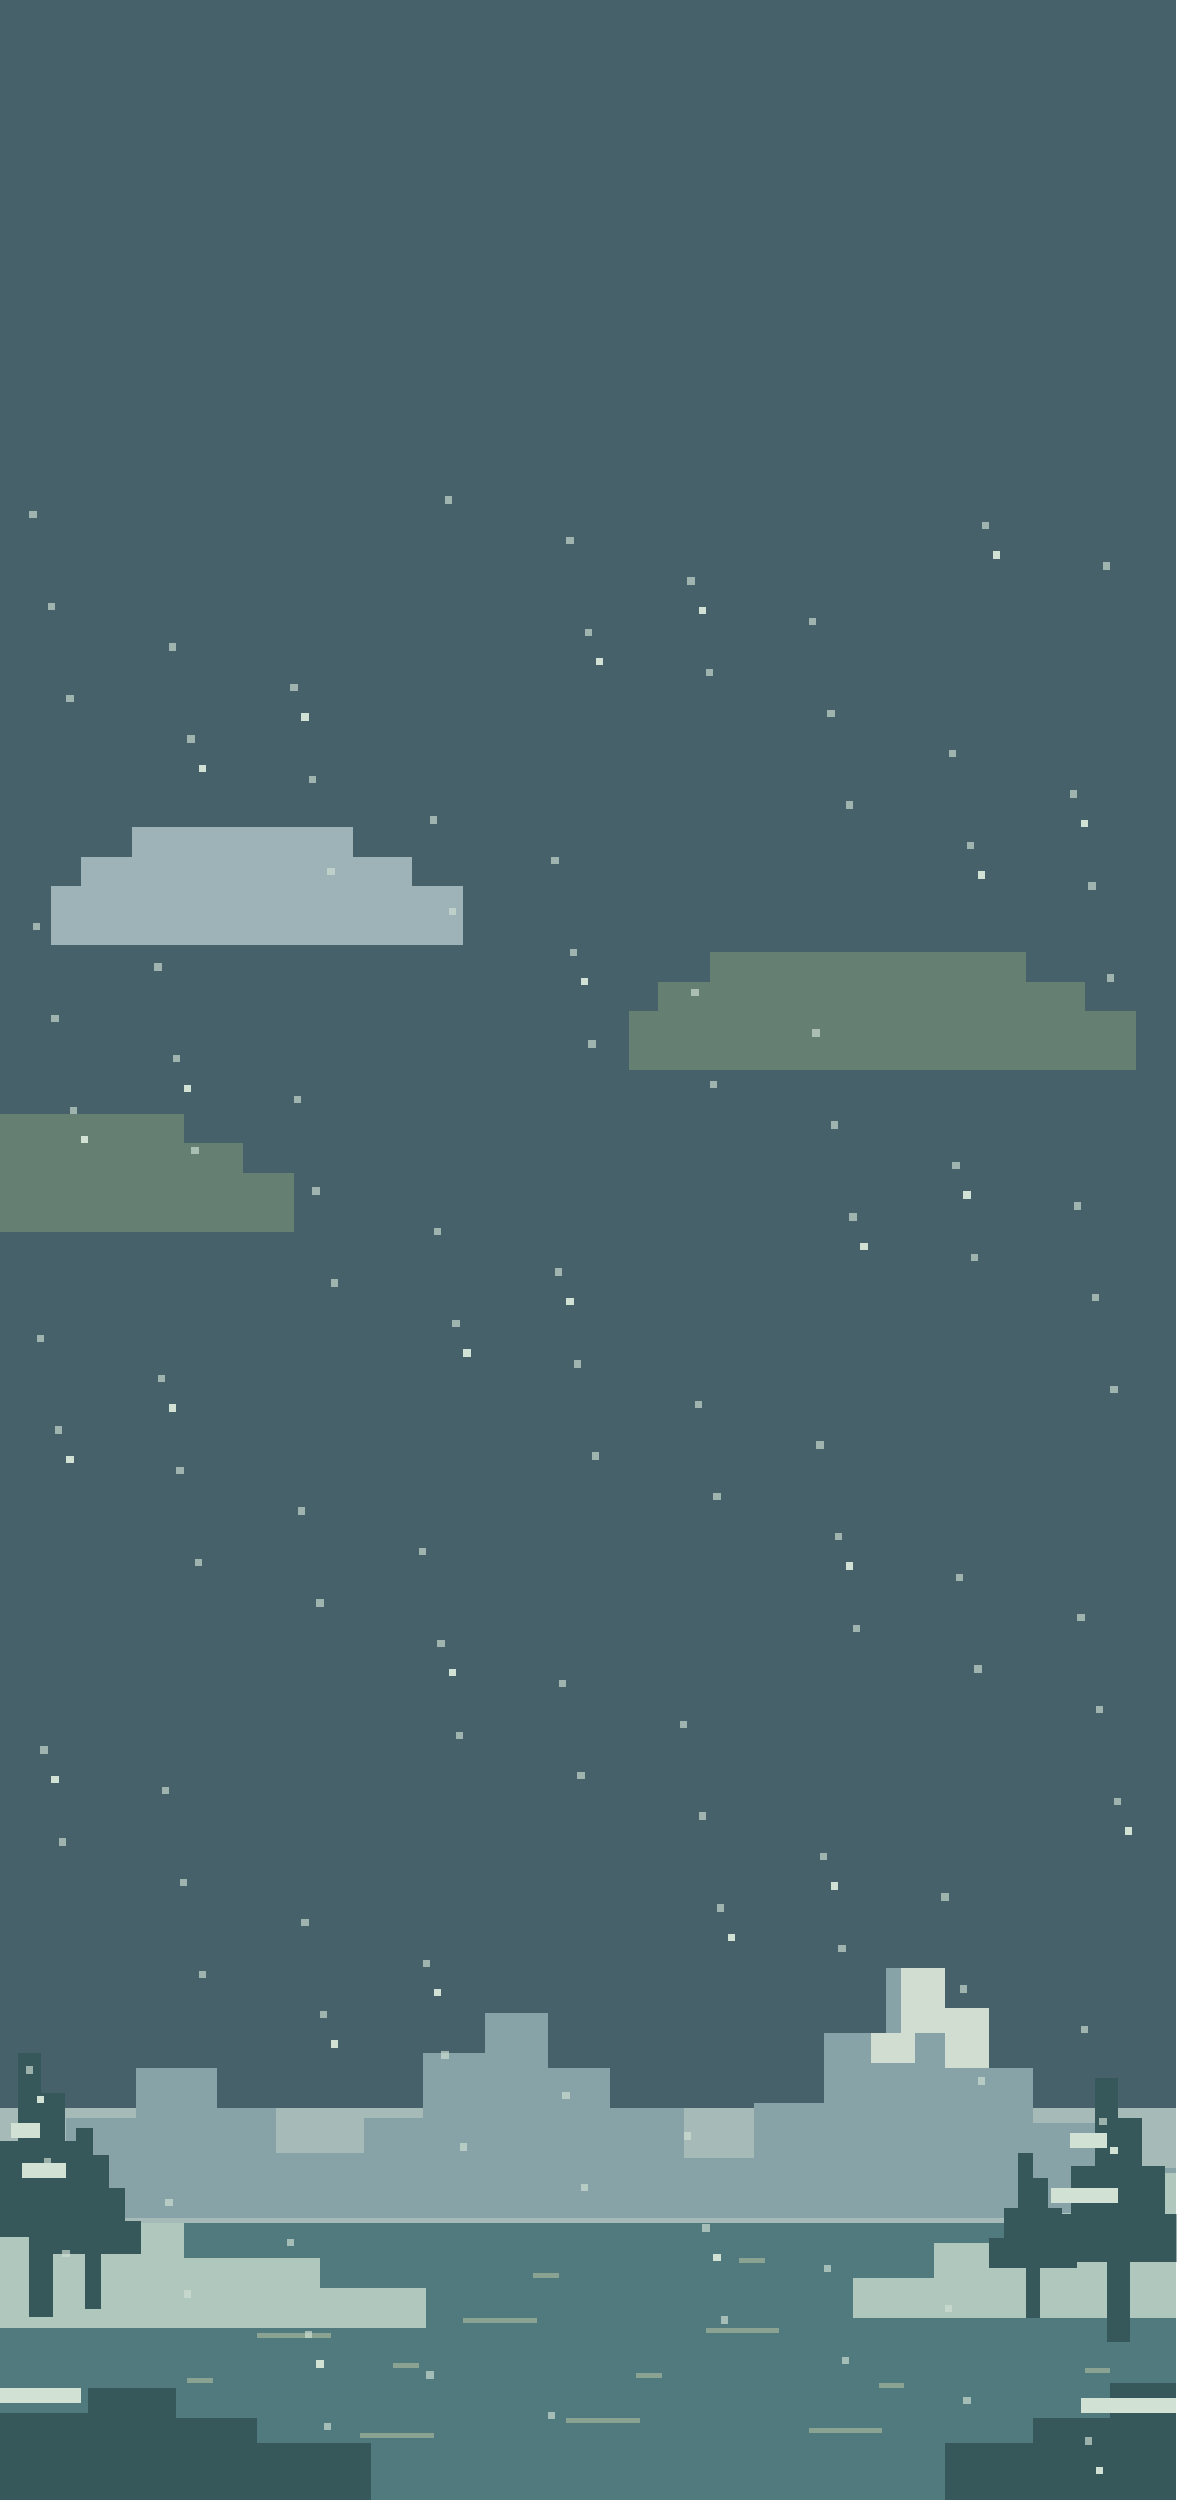
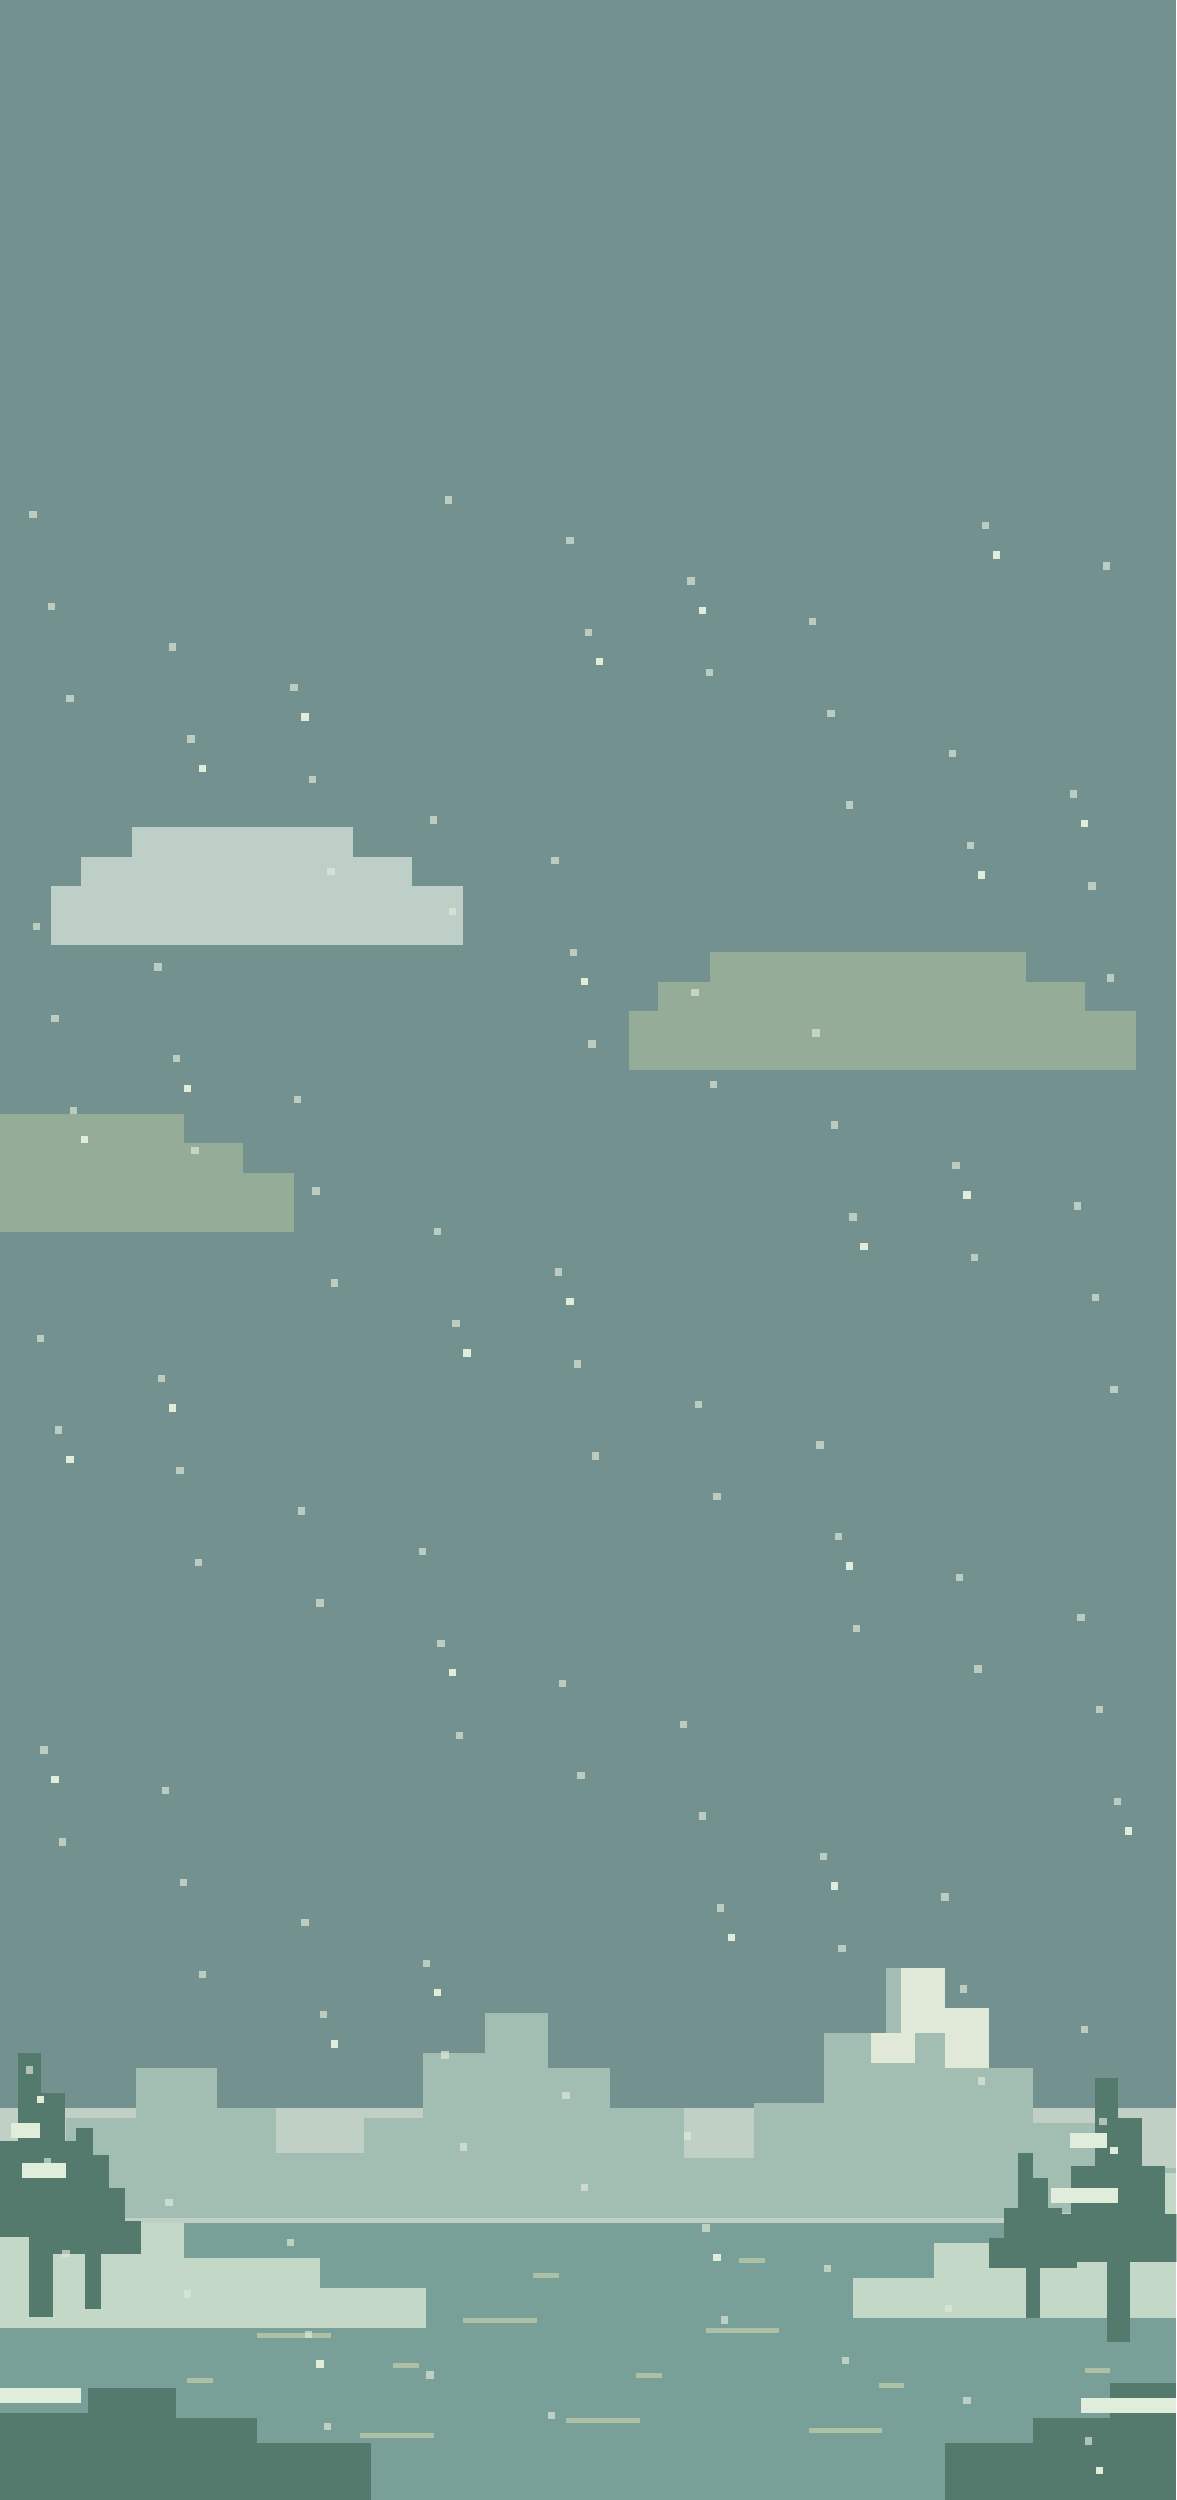
<svg xmlns="http://www.w3.org/2000/svg" viewBox="0 0 320 680" preserveAspectRatio="xMidYMid slice" shape-rendering="crispEdges" data-weather-code="57" data-period="day">
-   <rect x="0" y="0" width="320" height="680" fill="#46616a" opacity="1" />
+   <rect x="0" y="0" width="320" height="680" fill="#73928f" opacity="1" />
  <g data-layer="clouds">
-     <path d="M22 233h14v-8h60v8h16v8h14v16H14V241h8z" fill="#9db3b8" />
-     <path d="M179 267h14v-8h86v8h16v8h14v16H171V275h8z" fill="#657f73" />
-     <path d="M-35 311h14v-8h71v8h16v8h14v16H-43V319h8z" fill="#657f73" />
+     <path d="M22 233h14v-8h60v8h16v8h14v16H14V241h8z" fill="#becfc7" />
+     <path d="M179 267h14v-8h86v8h16v8h14v16H171V275h8z" fill="#95ad98" />
+     <path d="M-35 311h14v-8h71v8h16v8h14v16H-43V319h8z" fill="#95ad98" />
  </g>
  <g data-layer="terrain" transform="translate(0 470) scale(1 1.36)">
-     <rect x="0" y="76" width="320" height="79" fill="#a6bab8" opacity="1" />
+     <rect x="0" y="76" width="320" height="79" fill="#c0d0c5" opacity="1" />
    <g opacity="1">
-       <path d="M0 98V84h18v-6h19V68h22v8h16v9h24v-7h16V65h17v-8h17v11h17v8h20v10h19V75h19V61h17V48h12v8h12v12h16v11h22v9h17v10z" fill="#87a3a8" />
-       <path d="M237 61h8V48h12v8h12v12h-12v-7h-8v6h-12z" fill="#d1ddd0" />
-     </g>
-     <rect x="0" y="99" width="320" height="56" fill="#517a7f" opacity="1" />
-     <rect x="13" y="105" width="7" height="1" fill="#a2b49a" opacity="0.7" />
-     <rect x="60" y="116" width="20" height="1" fill="#a2b49a" opacity="0.7" />
-     <rect x="107" y="127" width="7" height="1" fill="#a2b49a" opacity="0.7" />
-     <rect x="154" y="138" width="20" height="1" fill="#a2b49a" opacity="0.7" />
-     <rect x="201" y="106" width="7" height="1" fill="#a2b49a" opacity="0.7" />
-     <rect x="248" y="117" width="20" height="1" fill="#a2b49a" opacity="0.7" />
-     <rect x="295" y="128" width="7" height="1" fill="#a2b49a" opacity="0.7" />
-     <rect x="32" y="139" width="20" height="1" fill="#a2b49a" opacity="0.7" />
-     <rect x="79" y="107" width="7" height="1" fill="#a2b49a" opacity="0.7" />
-     <rect x="126" y="118" width="20" height="1" fill="#a2b49a" opacity="0.7" />
-     <rect x="173" y="129" width="7" height="1" fill="#a2b49a" opacity="0.7" />
-     <rect x="220" y="140" width="20" height="1" fill="#a2b49a" opacity="0.7" />
-     <rect x="267" y="108" width="7" height="1" fill="#a2b49a" opacity="0.7" />
-     <rect x="4" y="119" width="20" height="1" fill="#a2b49a" opacity="0.7" />
-     <rect x="51" y="130" width="7" height="1" fill="#a2b49a" opacity="0.7" />
-     <rect x="98" y="141" width="20" height="1" fill="#a2b49a" opacity="0.7" />
-     <rect x="145" y="109" width="7" height="1" fill="#a2b49a" opacity="0.7" />
-     <rect x="192" y="120" width="20" height="1" fill="#a2b49a" opacity="0.7" />
-     <rect x="239" y="131" width="7" height="1" fill="#a2b49a" opacity="0.7" />
-     <rect x="286" y="142" width="20" height="1" fill="#a2b49a" opacity="0.7" />
-     <rect x="23" y="110" width="7" height="1" fill="#a2b49a" opacity="0.7" />
-     <rect x="70" y="121" width="20" height="1" fill="#a2b49a" opacity="0.7" />
-     <path fill="#afc7bd" d="M0 92h27v7h23v7h37v6h29v8H0zM320 89h-22v8h-20v6h-24v7h-22v8h88z" />
-     <g transform="translate(-8 65) scale(1.6)" fill="#36585b">
-       <path d="M8 0h4v5h4v6h4v6h4v6H0v-6h4v-6h4z" />
-       <path d="M10 20h4v13h-4z" />
-     </g>
-     <g transform="translate(12 80) scale(1.1)" fill="#36585b">
-       <path d="M8 0h4v5h4v6h4v6h4v6H0v-6h4v-6h4z" />
-       <path d="M10 20h4v13h-4z" />
-     </g>
-     <g transform="translate(285 70) scale(1.6)" fill="#36585b">
-       <path d="M8 0h4v5h4v6h4v6h4v6H0v-6h4v-6h4z" />
-       <path d="M10 20h4v13h-4z" />
-     </g>
-     <g transform="translate(269 85) scale(1)" fill="#36585b">
-       <path d="M8 0h4v5h4v6h4v6h4v6H0v-6h4v-6h4z" />
-       <path d="M10 20h4v13h-4z" />
-     </g>
-     <path fill="#36585b" d="M0 137h24v-5h24v6h22v5h31v12H0zM320 131h-18v7h-21v5h-24v12h63z" />
-     <g data-layer="frost" fill="#d1e1d4">
+       <path d="M0 98V84h18v-6h19V68h22v8h16v9h24v-7h16V65h17v-8h17v11h17v8h20v10h19V75h19V61h17V48h12v8h12v12h16v11h22v9h17v10z" fill="#a2bdb2" />
+       <path d="M237 61h8V48h12v8h12v12h-12v-7h-8v6h-12z" fill="#e0e9d7" />
+     </g>
+     <rect x="0" y="99" width="320" height="56" fill="#789f98" opacity="1" />
+     <rect x="13" y="105" width="7" height="1" fill="#c0ceaa" opacity="0.7" />
+     <rect x="60" y="116" width="20" height="1" fill="#c0ceaa" opacity="0.7" />
+     <rect x="107" y="127" width="7" height="1" fill="#c0ceaa" opacity="0.7" />
+     <rect x="154" y="138" width="20" height="1" fill="#c0ceaa" opacity="0.7" />
+     <rect x="201" y="106" width="7" height="1" fill="#c0ceaa" opacity="0.7" />
+     <rect x="248" y="117" width="20" height="1" fill="#c0ceaa" opacity="0.7" />
+     <rect x="295" y="128" width="7" height="1" fill="#c0ceaa" opacity="0.7" />
+     <rect x="32" y="139" width="20" height="1" fill="#c0ceaa" opacity="0.7" />
+     <rect x="79" y="107" width="7" height="1" fill="#c0ceaa" opacity="0.7" />
+     <rect x="126" y="118" width="20" height="1" fill="#c0ceaa" opacity="0.7" />
+     <rect x="173" y="129" width="7" height="1" fill="#c0ceaa" opacity="0.7" />
+     <rect x="220" y="140" width="20" height="1" fill="#c0ceaa" opacity="0.7" />
+     <rect x="267" y="108" width="7" height="1" fill="#c0ceaa" opacity="0.7" />
+     <rect x="4" y="119" width="20" height="1" fill="#c0ceaa" opacity="0.7" />
+     <rect x="51" y="130" width="7" height="1" fill="#c0ceaa" opacity="0.7" />
+     <rect x="98" y="141" width="20" height="1" fill="#c0ceaa" opacity="0.7" />
+     <rect x="145" y="109" width="7" height="1" fill="#c0ceaa" opacity="0.7" />
+     <rect x="192" y="120" width="20" height="1" fill="#c0ceaa" opacity="0.7" />
+     <rect x="239" y="131" width="7" height="1" fill="#c0ceaa" opacity="0.7" />
+     <rect x="286" y="142" width="20" height="1" fill="#c0ceaa" opacity="0.7" />
+     <rect x="23" y="110" width="7" height="1" fill="#c0ceaa" opacity="0.7" />
+     <rect x="70" y="121" width="20" height="1" fill="#c0ceaa" opacity="0.7" />
+     <path fill="#c4d8c7" d="M0 92h27v7h23v7h37v6h29v8H0zM320 89h-22v8h-20v6h-24v7h-22v8h88z" />
+     <g transform="translate(-8 65) scale(1.6)" fill="#54796d">
+       <path d="M8 0h4v5h4v6h4v6h4v6H0v-6h4v-6h4z" />
+       <path d="M10 20h4v13h-4z" />
+     </g>
+     <g transform="translate(12 80) scale(1.1)" fill="#54796d">
+       <path d="M8 0h4v5h4v6h4v6h4v6H0v-6h4v-6h4z" />
+       <path d="M10 20h4v13h-4z" />
+     </g>
+     <g transform="translate(285 70) scale(1.6)" fill="#54796d">
+       <path d="M8 0h4v5h4v6h4v6h4v6H0v-6h4v-6h4z" />
+       <path d="M10 20h4v13h-4z" />
+     </g>
+     <g transform="translate(269 85) scale(1)" fill="#54796d">
+       <path d="M8 0h4v5h4v6h4v6h4v6H0v-6h4v-6h4z" />
+       <path d="M10 20h4v13h-4z" />
+     </g>
+     <path fill="#54796d" d="M0 137h24v-5h24v6h22v5h31v12H0zM320 131h-18v7h-21v5h-24v12h63z" />
+     <g data-layer="frost" fill="#e0edda">
      <path d="M3 79h8v3h-8zM6 87h12v3H6zM291 81h10v3h-10zM286 92h18v3h-18zM0 132h22v3H0zM294 134h26v3h-26z" />
    </g>
  </g>
  <g data-layer="ice">
-     <rect x="19" y="301" width="2" height="2" fill="#d1e1d4" opacity="0.65" />
-     <rect x="22" y="309" width="2" height="2" fill="#d1e1d4" opacity="1" />
-     <rect x="90" y="348" width="2" height="2" fill="#d1e1d4" opacity="0.65" />
-     <rect x="161" y="395" width="2" height="2" fill="#d1e1d4" opacity="0.65" />
-     <rect x="232" y="442" width="2" height="2" fill="#d1e1d4" opacity="0.65" />
-     <rect x="303" y="489" width="2" height="2" fill="#d1e1d4" opacity="0.65" />
-     <rect x="306" y="497" width="2" height="2" fill="#d1e1d4" opacity="1" />
-     <rect x="54" y="536" width="2" height="2" fill="#d1e1d4" opacity="0.65" />
-     <rect x="125" y="583" width="2" height="2" fill="#d1e1d4" opacity="0.65" />
-     <rect x="196" y="630" width="2" height="2" fill="#d1e1d4" opacity="0.65" />
-     <rect x="267" y="142" width="2" height="2" fill="#d1e1d4" opacity="0.65" />
-     <rect x="270" y="150" width="2" height="2" fill="#d1e1d4" opacity="1" />
-     <rect x="18" y="189" width="2" height="2" fill="#d1e1d4" opacity="0.65" />
-     <rect x="89" y="236" width="2" height="2" fill="#d1e1d4" opacity="0.65" />
-     <rect x="160" y="283" width="2" height="2" fill="#d1e1d4" opacity="0.65" />
-     <rect x="231" y="330" width="2" height="2" fill="#d1e1d4" opacity="0.65" />
-     <rect x="234" y="338" width="2" height="2" fill="#d1e1d4" opacity="1" />
-     <rect x="302" y="377" width="2" height="2" fill="#d1e1d4" opacity="0.65" />
-     <rect x="53" y="424" width="2" height="2" fill="#d1e1d4" opacity="0.65" />
-     <rect x="124" y="471" width="2" height="2" fill="#d1e1d4" opacity="0.65" />
-     <rect x="195" y="518" width="2" height="2" fill="#d1e1d4" opacity="0.65" />
-     <rect x="198" y="526" width="2" height="2" fill="#d1e1d4" opacity="1" />
-     <rect x="266" y="565" width="2" height="2" fill="#d1e1d4" opacity="0.65" />
-     <rect x="17" y="612" width="2" height="2" fill="#d1e1d4" opacity="0.65" />
-     <rect x="88" y="659" width="2" height="2" fill="#d1e1d4" opacity="0.65" />
-     <rect x="159" y="171" width="2" height="2" fill="#d1e1d4" opacity="0.65" />
-     <rect x="162" y="179" width="2" height="2" fill="#d1e1d4" opacity="1" />
-     <rect x="230" y="218" width="2" height="2" fill="#d1e1d4" opacity="0.65" />
-     <rect x="301" y="265" width="2" height="2" fill="#d1e1d4" opacity="0.65" />
-     <rect x="52" y="312" width="2" height="2" fill="#d1e1d4" opacity="0.65" />
-     <rect x="123" y="359" width="2" height="2" fill="#d1e1d4" opacity="0.65" />
-     <rect x="126" y="367" width="2" height="2" fill="#d1e1d4" opacity="1" />
-     <rect x="194" y="406" width="2" height="2" fill="#d1e1d4" opacity="0.65" />
-     <rect x="265" y="453" width="2" height="2" fill="#d1e1d4" opacity="0.65" />
-     <rect x="16" y="500" width="2" height="2" fill="#d1e1d4" opacity="0.65" />
-     <rect x="87" y="547" width="2" height="2" fill="#d1e1d4" opacity="0.65" />
-     <rect x="90" y="555" width="2" height="2" fill="#d1e1d4" opacity="1" />
-     <rect x="158" y="594" width="2" height="2" fill="#d1e1d4" opacity="0.65" />
-     <rect x="229" y="641" width="2" height="2" fill="#d1e1d4" opacity="0.65" />
-     <rect x="300" y="153" width="2" height="2" fill="#d1e1d4" opacity="0.65" />
-     <rect x="51" y="200" width="2" height="2" fill="#d1e1d4" opacity="0.65" />
-     <rect x="54" y="208" width="2" height="2" fill="#d1e1d4" opacity="1" />
-     <rect x="122" y="247" width="2" height="2" fill="#d1e1d4" opacity="0.65" />
-     <rect x="193" y="294" width="2" height="2" fill="#d1e1d4" opacity="0.65" />
-     <rect x="264" y="341" width="2" height="2" fill="#d1e1d4" opacity="0.65" />
-     <rect x="15" y="388" width="2" height="2" fill="#d1e1d4" opacity="0.65" />
-     <rect x="18" y="396" width="2" height="2" fill="#d1e1d4" opacity="1" />
-     <rect x="86" y="435" width="2" height="2" fill="#d1e1d4" opacity="0.65" />
-     <rect x="157" y="482" width="2" height="2" fill="#d1e1d4" opacity="0.65" />
-     <rect x="228" y="529" width="2" height="2" fill="#d1e1d4" opacity="0.65" />
-     <rect x="299" y="576" width="2" height="2" fill="#d1e1d4" opacity="0.65" />
-     <rect x="302" y="584" width="2" height="2" fill="#d1e1d4" opacity="1" />
-     <rect x="50" y="623" width="2" height="2" fill="#d1e1d4" opacity="0.65" />
-     <rect x="121" y="135" width="2" height="2" fill="#d1e1d4" opacity="0.65" />
-     <rect x="192" y="182" width="2" height="2" fill="#d1e1d4" opacity="0.65" />
-     <rect x="263" y="229" width="2" height="2" fill="#d1e1d4" opacity="0.65" />
-     <rect x="266" y="237" width="2" height="2" fill="#d1e1d4" opacity="1" />
-     <rect x="14" y="276" width="2" height="2" fill="#d1e1d4" opacity="0.65" />
-     <rect x="85" y="323" width="2" height="2" fill="#d1e1d4" opacity="0.65" />
-     <rect x="156" y="370" width="2" height="2" fill="#d1e1d4" opacity="0.65" />
-     <rect x="227" y="417" width="2" height="2" fill="#d1e1d4" opacity="0.65" />
-     <rect x="230" y="425" width="2" height="2" fill="#d1e1d4" opacity="1" />
-     <rect x="298" y="464" width="2" height="2" fill="#d1e1d4" opacity="0.65" />
-     <rect x="49" y="511" width="2" height="2" fill="#d1e1d4" opacity="0.65" />
-     <rect x="120" y="558" width="2" height="2" fill="#d1e1d4" opacity="0.65" />
-     <rect x="191" y="605" width="2" height="2" fill="#d1e1d4" opacity="0.65" />
-     <rect x="194" y="613" width="2" height="2" fill="#d1e1d4" opacity="1" />
-     <rect x="262" y="652" width="2" height="2" fill="#d1e1d4" opacity="0.65" />
-     <rect x="13" y="164" width="2" height="2" fill="#d1e1d4" opacity="0.65" />
-     <rect x="84" y="211" width="2" height="2" fill="#d1e1d4" opacity="0.65" />
-     <rect x="155" y="258" width="2" height="2" fill="#d1e1d4" opacity="0.65" />
-     <rect x="158" y="266" width="2" height="2" fill="#d1e1d4" opacity="1" />
-     <rect x="226" y="305" width="2" height="2" fill="#d1e1d4" opacity="0.65" />
-     <rect x="297" y="352" width="2" height="2" fill="#d1e1d4" opacity="0.65" />
-     <rect x="48" y="399" width="2" height="2" fill="#d1e1d4" opacity="0.65" />
-     <rect x="119" y="446" width="2" height="2" fill="#d1e1d4" opacity="0.65" />
-     <rect x="122" y="454" width="2" height="2" fill="#d1e1d4" opacity="1" />
-     <rect x="190" y="493" width="2" height="2" fill="#d1e1d4" opacity="0.65" />
-     <rect x="261" y="540" width="2" height="2" fill="#d1e1d4" opacity="0.65" />
-     <rect x="12" y="587" width="2" height="2" fill="#d1e1d4" opacity="0.65" />
-     <rect x="83" y="634" width="2" height="2" fill="#d1e1d4" opacity="0.65" />
-     <rect x="86" y="642" width="2" height="2" fill="#d1e1d4" opacity="1" />
-     <rect x="154" y="146" width="2" height="2" fill="#d1e1d4" opacity="0.65" />
-     <rect x="225" y="193" width="2" height="2" fill="#d1e1d4" opacity="0.65" />
-     <rect x="296" y="240" width="2" height="2" fill="#d1e1d4" opacity="0.65" />
-     <rect x="47" y="287" width="2" height="2" fill="#d1e1d4" opacity="0.65" />
-     <rect x="50" y="295" width="2" height="2" fill="#d1e1d4" opacity="1" />
-     <rect x="118" y="334" width="2" height="2" fill="#d1e1d4" opacity="0.65" />
-     <rect x="189" y="381" width="2" height="2" fill="#d1e1d4" opacity="0.65" />
-     <rect x="260" y="428" width="2" height="2" fill="#d1e1d4" opacity="0.65" />
-     <rect x="11" y="475" width="2" height="2" fill="#d1e1d4" opacity="0.65" />
-     <rect x="14" y="483" width="2" height="2" fill="#d1e1d4" opacity="1" />
-     <rect x="82" y="522" width="2" height="2" fill="#d1e1d4" opacity="0.65" />
-     <rect x="153" y="569" width="2" height="2" fill="#d1e1d4" opacity="0.65" />
-     <rect x="224" y="616" width="2" height="2" fill="#d1e1d4" opacity="0.65" />
-     <rect x="295" y="663" width="2" height="2" fill="#d1e1d4" opacity="0.65" />
-     <rect x="298" y="671" width="2" height="2" fill="#d1e1d4" opacity="1" />
-     <rect x="46" y="175" width="2" height="2" fill="#d1e1d4" opacity="0.65" />
-     <rect x="117" y="222" width="2" height="2" fill="#d1e1d4" opacity="0.65" />
-     <rect x="188" y="269" width="2" height="2" fill="#d1e1d4" opacity="0.65" />
-     <rect x="259" y="316" width="2" height="2" fill="#d1e1d4" opacity="0.65" />
-     <rect x="262" y="324" width="2" height="2" fill="#d1e1d4" opacity="1" />
-     <rect x="10" y="363" width="2" height="2" fill="#d1e1d4" opacity="0.65" />
-     <rect x="81" y="410" width="2" height="2" fill="#d1e1d4" opacity="0.65" />
-     <rect x="152" y="457" width="2" height="2" fill="#d1e1d4" opacity="0.65" />
-     <rect x="223" y="504" width="2" height="2" fill="#d1e1d4" opacity="0.65" />
-     <rect x="226" y="512" width="2" height="2" fill="#d1e1d4" opacity="1" />
-     <rect x="294" y="551" width="2" height="2" fill="#d1e1d4" opacity="0.65" />
-     <rect x="45" y="598" width="2" height="2" fill="#d1e1d4" opacity="0.65" />
-     <rect x="116" y="645" width="2" height="2" fill="#d1e1d4" opacity="0.65" />
-     <rect x="187" y="157" width="2" height="2" fill="#d1e1d4" opacity="0.65" />
-     <rect x="190" y="165" width="2" height="2" fill="#d1e1d4" opacity="1" />
-     <rect x="258" y="204" width="2" height="2" fill="#d1e1d4" opacity="0.65" />
-     <rect x="9" y="251" width="2" height="2" fill="#d1e1d4" opacity="0.65" />
-     <rect x="80" y="298" width="2" height="2" fill="#d1e1d4" opacity="0.65" />
-     <rect x="151" y="345" width="2" height="2" fill="#d1e1d4" opacity="0.65" />
-     <rect x="154" y="353" width="2" height="2" fill="#d1e1d4" opacity="1" />
-     <rect x="222" y="392" width="2" height="2" fill="#d1e1d4" opacity="0.65" />
-     <rect x="293" y="439" width="2" height="2" fill="#d1e1d4" opacity="0.65" />
-     <rect x="44" y="486" width="2" height="2" fill="#d1e1d4" opacity="0.65" />
-     <rect x="115" y="533" width="2" height="2" fill="#d1e1d4" opacity="0.65" />
-     <rect x="118" y="541" width="2" height="2" fill="#d1e1d4" opacity="1" />
-     <rect x="186" y="580" width="2" height="2" fill="#d1e1d4" opacity="0.65" />
-     <rect x="257" y="627" width="2" height="2" fill="#d1e1d4" opacity="0.65" />
-     <rect x="8" y="139" width="2" height="2" fill="#d1e1d4" opacity="0.65" />
-     <rect x="79" y="186" width="2" height="2" fill="#d1e1d4" opacity="0.65" />
-     <rect x="82" y="194" width="2" height="2" fill="#d1e1d4" opacity="1" />
-     <rect x="150" y="233" width="2" height="2" fill="#d1e1d4" opacity="0.65" />
-     <rect x="221" y="280" width="2" height="2" fill="#d1e1d4" opacity="0.65" />
-     <rect x="292" y="327" width="2" height="2" fill="#d1e1d4" opacity="0.65" />
-     <rect x="43" y="374" width="2" height="2" fill="#d1e1d4" opacity="0.65" />
-     <rect x="46" y="382" width="2" height="2" fill="#d1e1d4" opacity="1" />
-     <rect x="114" y="421" width="2" height="2" fill="#d1e1d4" opacity="0.65" />
-     <rect x="185" y="468" width="2" height="2" fill="#d1e1d4" opacity="0.65" />
-     <rect x="256" y="515" width="2" height="2" fill="#d1e1d4" opacity="0.65" />
-     <rect x="7" y="562" width="2" height="2" fill="#d1e1d4" opacity="0.65" />
-     <rect x="10" y="570" width="2" height="2" fill="#d1e1d4" opacity="1" />
-     <rect x="78" y="609" width="2" height="2" fill="#d1e1d4" opacity="0.65" />
-     <rect x="149" y="656" width="2" height="2" fill="#d1e1d4" opacity="0.65" />
-     <rect x="220" y="168" width="2" height="2" fill="#d1e1d4" opacity="0.65" />
-     <rect x="291" y="215" width="2" height="2" fill="#d1e1d4" opacity="0.65" />
-     <rect x="294" y="223" width="2" height="2" fill="#d1e1d4" opacity="1" />
-     <rect x="42" y="262" width="2" height="2" fill="#d1e1d4" opacity="0.65" />
+     <rect x="19" y="301" width="2" height="2" fill="#e0edda" opacity="0.65" />
+     <rect x="22" y="309" width="2" height="2" fill="#e0edda" opacity="1" />
+     <rect x="90" y="348" width="2" height="2" fill="#e0edda" opacity="0.65" />
+     <rect x="161" y="395" width="2" height="2" fill="#e0edda" opacity="0.65" />
+     <rect x="232" y="442" width="2" height="2" fill="#e0edda" opacity="0.65" />
+     <rect x="303" y="489" width="2" height="2" fill="#e0edda" opacity="0.65" />
+     <rect x="306" y="497" width="2" height="2" fill="#e0edda" opacity="1" />
+     <rect x="54" y="536" width="2" height="2" fill="#e0edda" opacity="0.65" />
+     <rect x="125" y="583" width="2" height="2" fill="#e0edda" opacity="0.65" />
+     <rect x="196" y="630" width="2" height="2" fill="#e0edda" opacity="0.65" />
+     <rect x="267" y="142" width="2" height="2" fill="#e0edda" opacity="0.65" />
+     <rect x="270" y="150" width="2" height="2" fill="#e0edda" opacity="1" />
+     <rect x="18" y="189" width="2" height="2" fill="#e0edda" opacity="0.65" />
+     <rect x="89" y="236" width="2" height="2" fill="#e0edda" opacity="0.65" />
+     <rect x="160" y="283" width="2" height="2" fill="#e0edda" opacity="0.65" />
+     <rect x="231" y="330" width="2" height="2" fill="#e0edda" opacity="0.65" />
+     <rect x="234" y="338" width="2" height="2" fill="#e0edda" opacity="1" />
+     <rect x="302" y="377" width="2" height="2" fill="#e0edda" opacity="0.65" />
+     <rect x="53" y="424" width="2" height="2" fill="#e0edda" opacity="0.65" />
+     <rect x="124" y="471" width="2" height="2" fill="#e0edda" opacity="0.65" />
+     <rect x="195" y="518" width="2" height="2" fill="#e0edda" opacity="0.65" />
+     <rect x="198" y="526" width="2" height="2" fill="#e0edda" opacity="1" />
+     <rect x="266" y="565" width="2" height="2" fill="#e0edda" opacity="0.65" />
+     <rect x="17" y="612" width="2" height="2" fill="#e0edda" opacity="0.65" />
+     <rect x="88" y="659" width="2" height="2" fill="#e0edda" opacity="0.65" />
+     <rect x="159" y="171" width="2" height="2" fill="#e0edda" opacity="0.65" />
+     <rect x="162" y="179" width="2" height="2" fill="#e0edda" opacity="1" />
+     <rect x="230" y="218" width="2" height="2" fill="#e0edda" opacity="0.65" />
+     <rect x="301" y="265" width="2" height="2" fill="#e0edda" opacity="0.65" />
+     <rect x="52" y="312" width="2" height="2" fill="#e0edda" opacity="0.65" />
+     <rect x="123" y="359" width="2" height="2" fill="#e0edda" opacity="0.65" />
+     <rect x="126" y="367" width="2" height="2" fill="#e0edda" opacity="1" />
+     <rect x="194" y="406" width="2" height="2" fill="#e0edda" opacity="0.65" />
+     <rect x="265" y="453" width="2" height="2" fill="#e0edda" opacity="0.65" />
+     <rect x="16" y="500" width="2" height="2" fill="#e0edda" opacity="0.65" />
+     <rect x="87" y="547" width="2" height="2" fill="#e0edda" opacity="0.65" />
+     <rect x="90" y="555" width="2" height="2" fill="#e0edda" opacity="1" />
+     <rect x="158" y="594" width="2" height="2" fill="#e0edda" opacity="0.65" />
+     <rect x="229" y="641" width="2" height="2" fill="#e0edda" opacity="0.65" />
+     <rect x="300" y="153" width="2" height="2" fill="#e0edda" opacity="0.65" />
+     <rect x="51" y="200" width="2" height="2" fill="#e0edda" opacity="0.65" />
+     <rect x="54" y="208" width="2" height="2" fill="#e0edda" opacity="1" />
+     <rect x="122" y="247" width="2" height="2" fill="#e0edda" opacity="0.65" />
+     <rect x="193" y="294" width="2" height="2" fill="#e0edda" opacity="0.65" />
+     <rect x="264" y="341" width="2" height="2" fill="#e0edda" opacity="0.65" />
+     <rect x="15" y="388" width="2" height="2" fill="#e0edda" opacity="0.65" />
+     <rect x="18" y="396" width="2" height="2" fill="#e0edda" opacity="1" />
+     <rect x="86" y="435" width="2" height="2" fill="#e0edda" opacity="0.65" />
+     <rect x="157" y="482" width="2" height="2" fill="#e0edda" opacity="0.65" />
+     <rect x="228" y="529" width="2" height="2" fill="#e0edda" opacity="0.65" />
+     <rect x="299" y="576" width="2" height="2" fill="#e0edda" opacity="0.65" />
+     <rect x="302" y="584" width="2" height="2" fill="#e0edda" opacity="1" />
+     <rect x="50" y="623" width="2" height="2" fill="#e0edda" opacity="0.65" />
+     <rect x="121" y="135" width="2" height="2" fill="#e0edda" opacity="0.65" />
+     <rect x="192" y="182" width="2" height="2" fill="#e0edda" opacity="0.65" />
+     <rect x="263" y="229" width="2" height="2" fill="#e0edda" opacity="0.65" />
+     <rect x="266" y="237" width="2" height="2" fill="#e0edda" opacity="1" />
+     <rect x="14" y="276" width="2" height="2" fill="#e0edda" opacity="0.65" />
+     <rect x="85" y="323" width="2" height="2" fill="#e0edda" opacity="0.65" />
+     <rect x="156" y="370" width="2" height="2" fill="#e0edda" opacity="0.65" />
+     <rect x="227" y="417" width="2" height="2" fill="#e0edda" opacity="0.65" />
+     <rect x="230" y="425" width="2" height="2" fill="#e0edda" opacity="1" />
+     <rect x="298" y="464" width="2" height="2" fill="#e0edda" opacity="0.65" />
+     <rect x="49" y="511" width="2" height="2" fill="#e0edda" opacity="0.65" />
+     <rect x="120" y="558" width="2" height="2" fill="#e0edda" opacity="0.65" />
+     <rect x="191" y="605" width="2" height="2" fill="#e0edda" opacity="0.65" />
+     <rect x="194" y="613" width="2" height="2" fill="#e0edda" opacity="1" />
+     <rect x="262" y="652" width="2" height="2" fill="#e0edda" opacity="0.65" />
+     <rect x="13" y="164" width="2" height="2" fill="#e0edda" opacity="0.65" />
+     <rect x="84" y="211" width="2" height="2" fill="#e0edda" opacity="0.65" />
+     <rect x="155" y="258" width="2" height="2" fill="#e0edda" opacity="0.65" />
+     <rect x="158" y="266" width="2" height="2" fill="#e0edda" opacity="1" />
+     <rect x="226" y="305" width="2" height="2" fill="#e0edda" opacity="0.65" />
+     <rect x="297" y="352" width="2" height="2" fill="#e0edda" opacity="0.65" />
+     <rect x="48" y="399" width="2" height="2" fill="#e0edda" opacity="0.65" />
+     <rect x="119" y="446" width="2" height="2" fill="#e0edda" opacity="0.65" />
+     <rect x="122" y="454" width="2" height="2" fill="#e0edda" opacity="1" />
+     <rect x="190" y="493" width="2" height="2" fill="#e0edda" opacity="0.65" />
+     <rect x="261" y="540" width="2" height="2" fill="#e0edda" opacity="0.65" />
+     <rect x="12" y="587" width="2" height="2" fill="#e0edda" opacity="0.65" />
+     <rect x="83" y="634" width="2" height="2" fill="#e0edda" opacity="0.65" />
+     <rect x="86" y="642" width="2" height="2" fill="#e0edda" opacity="1" />
+     <rect x="154" y="146" width="2" height="2" fill="#e0edda" opacity="0.65" />
+     <rect x="225" y="193" width="2" height="2" fill="#e0edda" opacity="0.65" />
+     <rect x="296" y="240" width="2" height="2" fill="#e0edda" opacity="0.65" />
+     <rect x="47" y="287" width="2" height="2" fill="#e0edda" opacity="0.65" />
+     <rect x="50" y="295" width="2" height="2" fill="#e0edda" opacity="1" />
+     <rect x="118" y="334" width="2" height="2" fill="#e0edda" opacity="0.65" />
+     <rect x="189" y="381" width="2" height="2" fill="#e0edda" opacity="0.65" />
+     <rect x="260" y="428" width="2" height="2" fill="#e0edda" opacity="0.65" />
+     <rect x="11" y="475" width="2" height="2" fill="#e0edda" opacity="0.65" />
+     <rect x="14" y="483" width="2" height="2" fill="#e0edda" opacity="1" />
+     <rect x="82" y="522" width="2" height="2" fill="#e0edda" opacity="0.65" />
+     <rect x="153" y="569" width="2" height="2" fill="#e0edda" opacity="0.65" />
+     <rect x="224" y="616" width="2" height="2" fill="#e0edda" opacity="0.65" />
+     <rect x="295" y="663" width="2" height="2" fill="#e0edda" opacity="0.65" />
+     <rect x="298" y="671" width="2" height="2" fill="#e0edda" opacity="1" />
+     <rect x="46" y="175" width="2" height="2" fill="#e0edda" opacity="0.65" />
+     <rect x="117" y="222" width="2" height="2" fill="#e0edda" opacity="0.65" />
+     <rect x="188" y="269" width="2" height="2" fill="#e0edda" opacity="0.65" />
+     <rect x="259" y="316" width="2" height="2" fill="#e0edda" opacity="0.65" />
+     <rect x="262" y="324" width="2" height="2" fill="#e0edda" opacity="1" />
+     <rect x="10" y="363" width="2" height="2" fill="#e0edda" opacity="0.65" />
+     <rect x="81" y="410" width="2" height="2" fill="#e0edda" opacity="0.65" />
+     <rect x="152" y="457" width="2" height="2" fill="#e0edda" opacity="0.65" />
+     <rect x="223" y="504" width="2" height="2" fill="#e0edda" opacity="0.65" />
+     <rect x="226" y="512" width="2" height="2" fill="#e0edda" opacity="1" />
+     <rect x="294" y="551" width="2" height="2" fill="#e0edda" opacity="0.65" />
+     <rect x="45" y="598" width="2" height="2" fill="#e0edda" opacity="0.65" />
+     <rect x="116" y="645" width="2" height="2" fill="#e0edda" opacity="0.65" />
+     <rect x="187" y="157" width="2" height="2" fill="#e0edda" opacity="0.65" />
+     <rect x="190" y="165" width="2" height="2" fill="#e0edda" opacity="1" />
+     <rect x="258" y="204" width="2" height="2" fill="#e0edda" opacity="0.65" />
+     <rect x="9" y="251" width="2" height="2" fill="#e0edda" opacity="0.65" />
+     <rect x="80" y="298" width="2" height="2" fill="#e0edda" opacity="0.65" />
+     <rect x="151" y="345" width="2" height="2" fill="#e0edda" opacity="0.65" />
+     <rect x="154" y="353" width="2" height="2" fill="#e0edda" opacity="1" />
+     <rect x="222" y="392" width="2" height="2" fill="#e0edda" opacity="0.65" />
+     <rect x="293" y="439" width="2" height="2" fill="#e0edda" opacity="0.65" />
+     <rect x="44" y="486" width="2" height="2" fill="#e0edda" opacity="0.65" />
+     <rect x="115" y="533" width="2" height="2" fill="#e0edda" opacity="0.65" />
+     <rect x="118" y="541" width="2" height="2" fill="#e0edda" opacity="1" />
+     <rect x="186" y="580" width="2" height="2" fill="#e0edda" opacity="0.65" />
+     <rect x="257" y="627" width="2" height="2" fill="#e0edda" opacity="0.65" />
+     <rect x="8" y="139" width="2" height="2" fill="#e0edda" opacity="0.65" />
+     <rect x="79" y="186" width="2" height="2" fill="#e0edda" opacity="0.65" />
+     <rect x="82" y="194" width="2" height="2" fill="#e0edda" opacity="1" />
+     <rect x="150" y="233" width="2" height="2" fill="#e0edda" opacity="0.65" />
+     <rect x="221" y="280" width="2" height="2" fill="#e0edda" opacity="0.65" />
+     <rect x="292" y="327" width="2" height="2" fill="#e0edda" opacity="0.65" />
+     <rect x="43" y="374" width="2" height="2" fill="#e0edda" opacity="0.65" />
+     <rect x="46" y="382" width="2" height="2" fill="#e0edda" opacity="1" />
+     <rect x="114" y="421" width="2" height="2" fill="#e0edda" opacity="0.65" />
+     <rect x="185" y="468" width="2" height="2" fill="#e0edda" opacity="0.65" />
+     <rect x="256" y="515" width="2" height="2" fill="#e0edda" opacity="0.65" />
+     <rect x="7" y="562" width="2" height="2" fill="#e0edda" opacity="0.65" />
+     <rect x="10" y="570" width="2" height="2" fill="#e0edda" opacity="1" />
+     <rect x="78" y="609" width="2" height="2" fill="#e0edda" opacity="0.65" />
+     <rect x="149" y="656" width="2" height="2" fill="#e0edda" opacity="0.65" />
+     <rect x="220" y="168" width="2" height="2" fill="#e0edda" opacity="0.65" />
+     <rect x="291" y="215" width="2" height="2" fill="#e0edda" opacity="0.65" />
+     <rect x="294" y="223" width="2" height="2" fill="#e0edda" opacity="1" />
+     <rect x="42" y="262" width="2" height="2" fill="#e0edda" opacity="0.65" />
  </g>
</svg>
